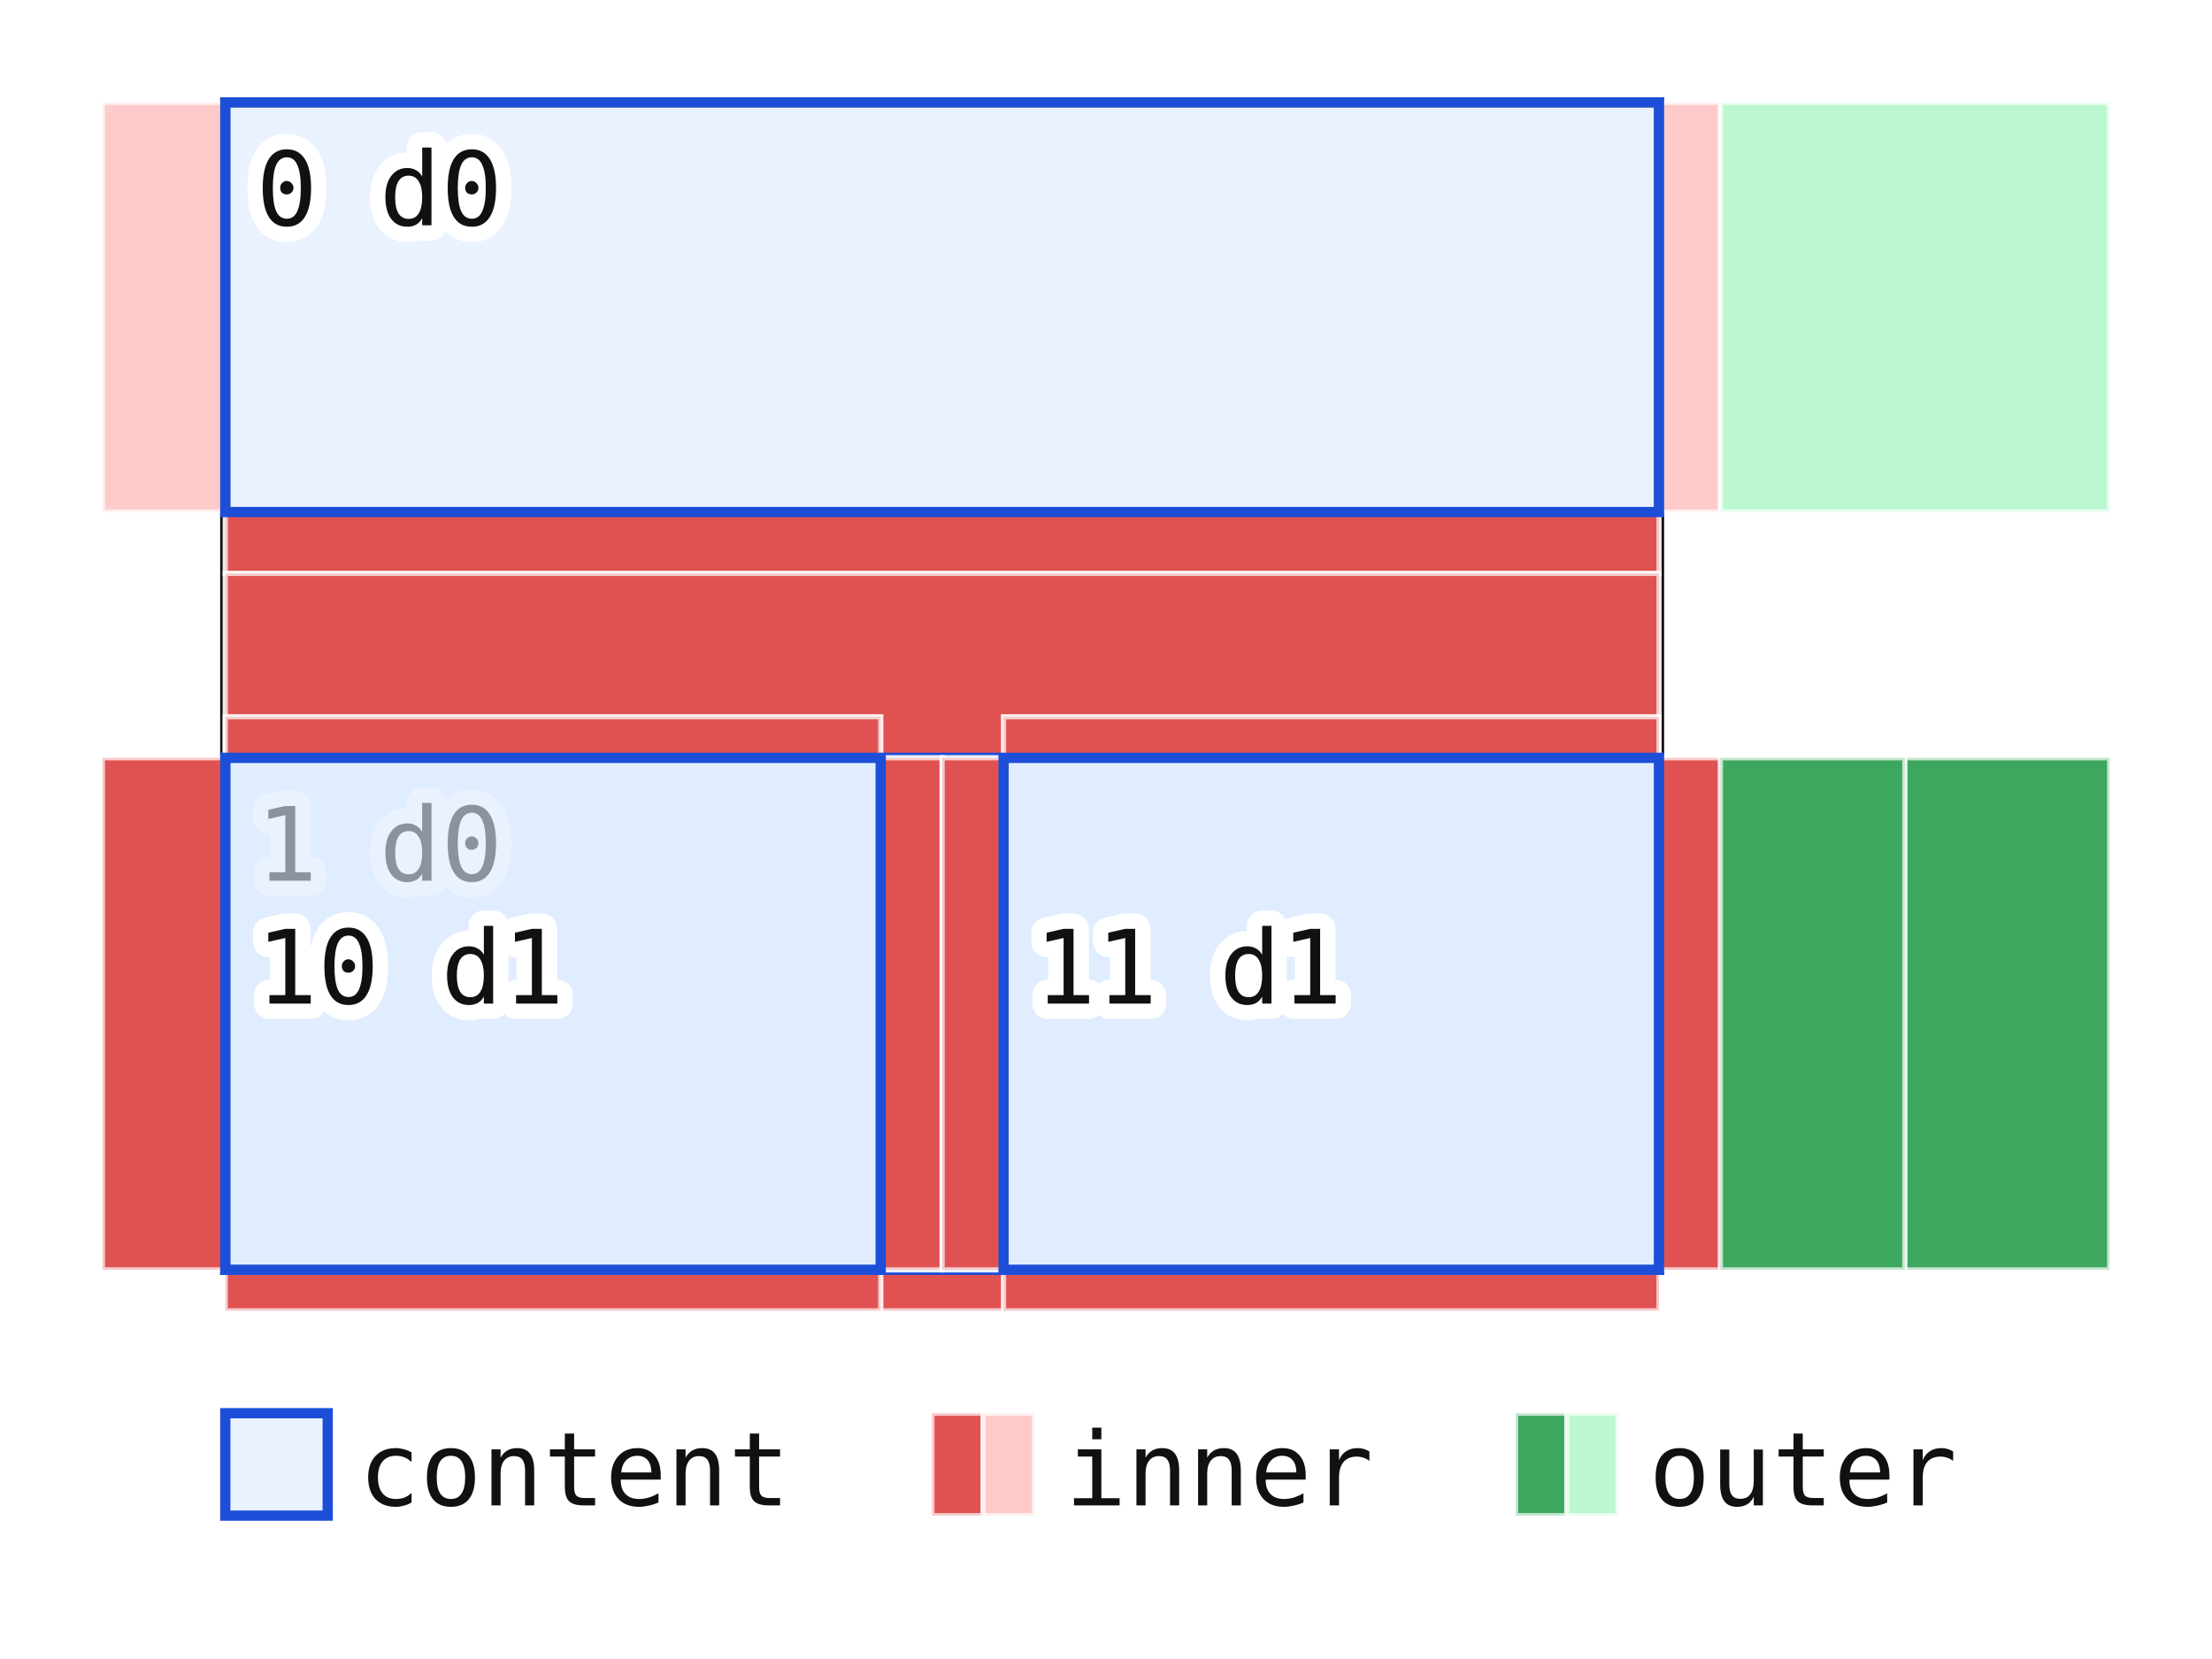
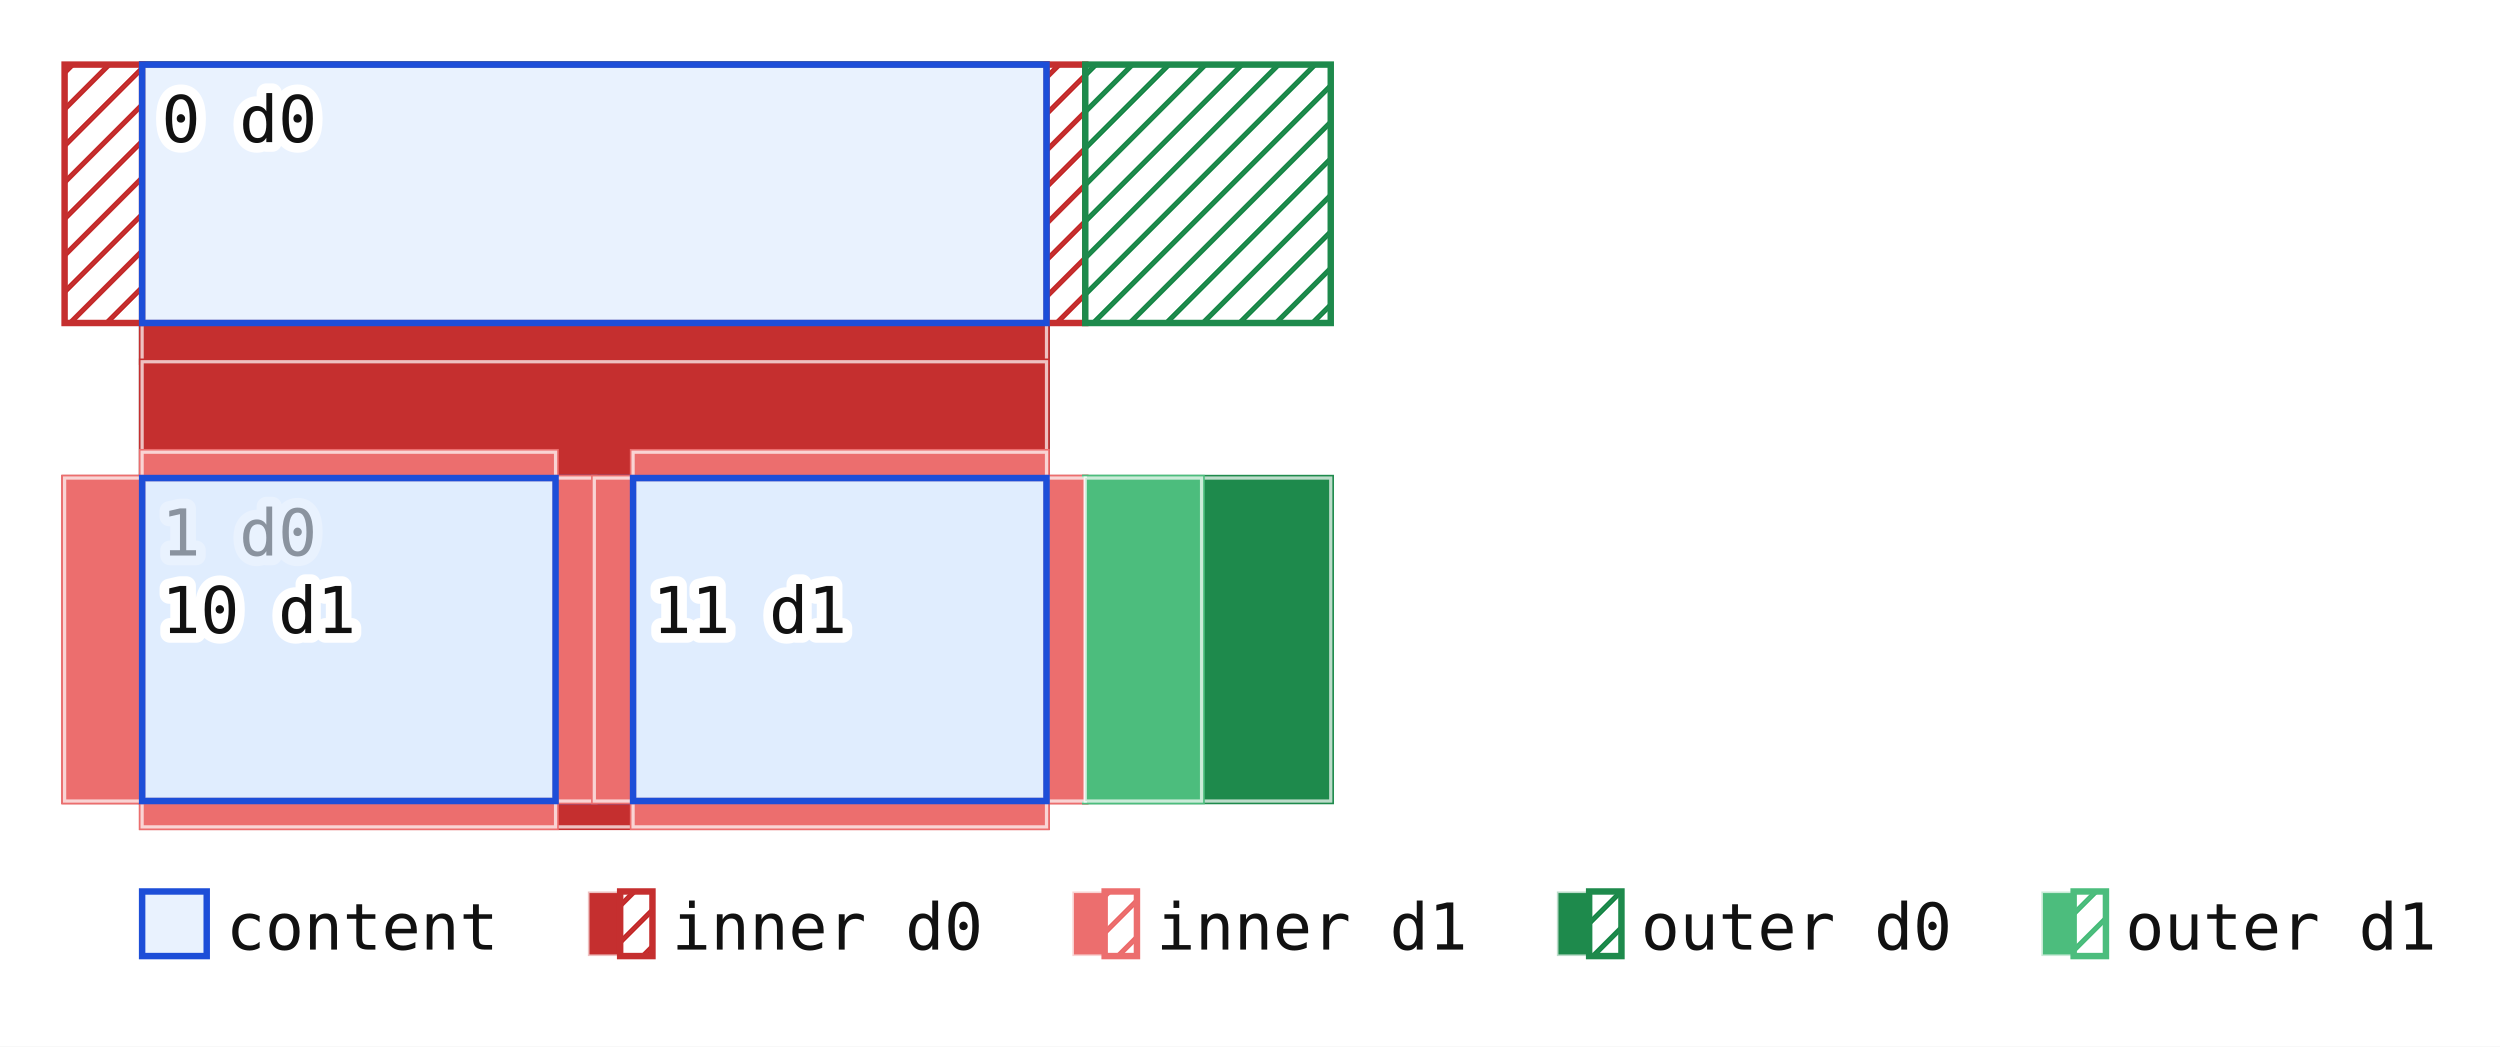
- <svg xmlns="http://www.w3.org/2000/svg" viewBox="-22 -10 216 162" font-family="monospace" font-size="10">
-   <rect x="-22" y="-10" width="216" height="162" fill="#ffffff" />
+ <svg xmlns="http://www.w3.org/2000/svg" viewBox="-22 -10 387 162" font-family="monospace" font-size="10">
+   <defs>
+     <pattern id="hatch-i0" patternUnits="userSpaceOnUse" width="4" height="4" patternTransform="rotate(45)">
+       <rect width="4" height="4" fill="#ffffff" />
+       <line x1="0" y1="0" x2="0" y2="4" stroke="#c52f2f" stroke-width="1.6" />
+     </pattern>
+     <pattern id="hatch-i1" patternUnits="userSpaceOnUse" width="4" height="4" patternTransform="rotate(45)">
+       <rect width="4" height="4" fill="#ffffff" />
+       <line x1="0" y1="0" x2="0" y2="4" stroke="#ec6e6e" stroke-width="1.6" />
+     </pattern>
+     <pattern id="hatch-o0" patternUnits="userSpaceOnUse" width="4" height="4" patternTransform="rotate(45)">
+       <rect width="4" height="4" fill="#ffffff" />
+       <line x1="0" y1="0" x2="0" y2="4" stroke="#1e8a4c" stroke-width="1.6" />
+     </pattern>
+     <pattern id="hatch-o1" patternUnits="userSpaceOnUse" width="4" height="4" patternTransform="rotate(45)">
+       <rect width="4" height="4" fill="#ffffff" />
+       <line x1="0" y1="0" x2="0" y2="4" stroke="#4cbd7d" stroke-width="1.6" />
+     </pattern>
+   </defs>
+   <rect x="-22" y="-10" width="387" height="162" fill="#ffffff" />
  <rect x="0" y="0" width="140" height="114" fill="none" stroke="#111111" stroke-width="1" />
-   <rect x="140" y="0" width="6" height="40" fill="#fecaca" stroke="#ffffff" stroke-width="0.5" stroke-opacity="0.7" />
-   <rect x="146" y="0" width="38" height="40" fill="#bbf7d0" stroke="#ffffff" stroke-width="0.5" stroke-opacity="0.7" />
-   <rect x="0" y="40" width="140" height="6" fill="#fecaca" stroke="#ffffff" stroke-width="0.5" stroke-opacity="0.7" />
-   <rect x="0" y="40" width="140" height="6" fill="#e05252" stroke="#ffffff" stroke-width="0.5" stroke-opacity="0.7" />
-   <rect x="-12" y="0" width="12" height="40" fill="#fecaca" stroke="#ffffff" stroke-width="0.5" stroke-opacity="0.7" />
+   <rect x="140" y="0" width="6" height="40" fill="url(#hatch-i0)" stroke="#c52f2f" stroke-width="1" />
+   <rect x="146" y="0" width="38" height="40" fill="url(#hatch-o0)" stroke="#1e8a4c" stroke-width="1" />
+   <rect x="0" y="40" width="140" height="6" fill="url(#hatch-i0)" stroke="#c52f2f" stroke-width="1" />
+   <rect x="0" y="40" width="140" height="6" fill="#c52f2f" stroke="#ffffff" stroke-width="0.5" stroke-opacity="0.7" />
+   <rect x="-12" y="0" width="12" height="40" fill="url(#hatch-i0)" stroke="#c52f2f" stroke-width="1" />
  <rect x="0" y="0" width="140" height="40" fill="#dbeafe" fill-opacity="0.6" stroke="#1d4ed8" />
  <text x="3" y="12" fill="#111111" stroke="#ffffff" stroke-width="3" stroke-linejoin="round" paint-order="stroke">0 d0</text>
-   <rect x="0" y="46" width="140" height="18" fill="#fecaca" stroke="#ffffff" stroke-width="0.5" stroke-opacity="0.7" />
-   <rect x="0" y="46" width="140" height="18" fill="#e05252" stroke="#ffffff" stroke-width="0.5" stroke-opacity="0.7" />
-   <rect x="140" y="64" width="6" height="50" fill="#fecaca" stroke="#ffffff" stroke-width="0.5" stroke-opacity="0.7" />
-   <rect x="146" y="64" width="38" height="50" fill="#bbf7d0" stroke="#ffffff" stroke-width="0.5" stroke-opacity="0.7" />
-   <rect x="140" y="64" width="6" height="50" fill="#e05252" stroke="#ffffff" stroke-width="0.5" stroke-opacity="0.7" />
-   <rect x="146" y="64" width="38" height="50" fill="#3da75f" stroke="#ffffff" stroke-width="0.5" stroke-opacity="0.7" />
-   <rect x="0" y="114" width="140" height="4" fill="#fecaca" stroke="#ffffff" stroke-width="0.5" stroke-opacity="0.7" />
-   <rect x="0" y="114" width="140" height="4" fill="#e05252" stroke="#ffffff" stroke-width="0.5" stroke-opacity="0.7" />
-   <rect x="-12" y="64" width="12" height="50" fill="#fecaca" stroke="#ffffff" stroke-width="0.5" stroke-opacity="0.7" />
-   <rect x="-12" y="64" width="12" height="50" fill="#e05252" stroke="#ffffff" stroke-width="0.5" stroke-opacity="0.7" />
+   <rect x="0" y="46" width="140" height="18" fill="url(#hatch-i0)" stroke="#c52f2f" stroke-width="1" />
+   <rect x="0" y="46" width="140" height="18" fill="#c52f2f" stroke="#ffffff" stroke-width="0.5" stroke-opacity="0.7" />
+   <rect x="140" y="64" width="6" height="50" fill="url(#hatch-i0)" stroke="#c52f2f" stroke-width="1" />
+   <rect x="146" y="64" width="38" height="50" fill="url(#hatch-o0)" stroke="#1e8a4c" stroke-width="1" />
+   <rect x="140" y="64" width="6" height="50" fill="#c52f2f" stroke="#ffffff" stroke-width="0.5" stroke-opacity="0.7" />
+   <rect x="146" y="64" width="38" height="50" fill="#1e8a4c" stroke="#ffffff" stroke-width="0.5" stroke-opacity="0.7" />
+   <rect x="0" y="114" width="140" height="4" fill="url(#hatch-i0)" stroke="#c52f2f" stroke-width="1" />
+   <rect x="0" y="114" width="140" height="4" fill="#c52f2f" stroke="#ffffff" stroke-width="0.5" stroke-opacity="0.7" />
+   <rect x="-12" y="64" width="12" height="50" fill="url(#hatch-i0)" stroke="#c52f2f" stroke-width="1" />
+   <rect x="-12" y="64" width="12" height="50" fill="#c52f2f" stroke="#ffffff" stroke-width="0.5" stroke-opacity="0.7" />
  <rect x="0" y="64" width="140" height="50" fill="#dbeafe" fill-opacity="0.6" stroke="#1d4ed8" />
  <text x="3" y="76" fill="#111111" stroke="#ffffff" stroke-width="3" stroke-linejoin="round" paint-order="stroke">1 d0</text>
-   <rect x="0" y="60" width="64" height="4" fill="#fecaca" stroke="#ffffff" stroke-width="0.5" stroke-opacity="0.7" />
-   <rect x="0" y="60" width="64" height="4" fill="#e05252" stroke="#ffffff" stroke-width="0.5" stroke-opacity="0.7" />
-   <rect x="64" y="64" width="6" height="50" fill="#fecaca" stroke="#ffffff" stroke-width="0.5" stroke-opacity="0.7" />
-   <rect x="64" y="64" width="6" height="50" fill="#e05252" stroke="#ffffff" stroke-width="0.5" stroke-opacity="0.7" />
-   <rect x="0" y="114" width="64" height="4" fill="#fecaca" stroke="#ffffff" stroke-width="0.5" stroke-opacity="0.7" />
-   <rect x="0" y="114" width="64" height="4" fill="#e05252" stroke="#ffffff" stroke-width="0.5" stroke-opacity="0.7" />
-   <rect x="-12" y="64" width="12" height="50" fill="#fecaca" stroke="#ffffff" stroke-width="0.5" stroke-opacity="0.7" />
-   <rect x="-12" y="64" width="12" height="50" fill="#e05252" stroke="#ffffff" stroke-width="0.5" stroke-opacity="0.7" />
+   <rect x="0" y="60" width="64" height="4" fill="url(#hatch-i1)" stroke="#ec6e6e" stroke-width="1" />
+   <rect x="0" y="60" width="64" height="4" fill="#ec6e6e" stroke="#ffffff" stroke-width="0.5" stroke-opacity="0.7" />
+   <rect x="64" y="64" width="6" height="50" fill="url(#hatch-i1)" stroke="#ec6e6e" stroke-width="1" />
+   <rect x="64" y="64" width="6" height="50" fill="#ec6e6e" stroke="#ffffff" stroke-width="0.5" stroke-opacity="0.7" />
+   <rect x="0" y="114" width="64" height="4" fill="url(#hatch-i1)" stroke="#ec6e6e" stroke-width="1" />
+   <rect x="0" y="114" width="64" height="4" fill="#ec6e6e" stroke="#ffffff" stroke-width="0.5" stroke-opacity="0.7" />
+   <rect x="-12" y="64" width="12" height="50" fill="url(#hatch-i1)" stroke="#ec6e6e" stroke-width="1" />
+   <rect x="-12" y="64" width="12" height="50" fill="#ec6e6e" stroke="#ffffff" stroke-width="0.5" stroke-opacity="0.7" />
  <rect x="0" y="64" width="64" height="50" fill="#dbeafe" fill-opacity="0.6" stroke="#1d4ed8" />
  <text x="3" y="88" fill="#111111" stroke="#ffffff" stroke-width="3" stroke-linejoin="round" paint-order="stroke">10 d1</text>
-   <rect x="76" y="60" width="64" height="4" fill="#fecaca" stroke="#ffffff" stroke-width="0.5" stroke-opacity="0.7" />
-   <rect x="76" y="60" width="64" height="4" fill="#e05252" stroke="#ffffff" stroke-width="0.5" stroke-opacity="0.7" />
-   <rect x="140" y="64" width="6" height="50" fill="#fecaca" stroke="#ffffff" stroke-width="0.5" stroke-opacity="0.7" />
-   <rect x="146" y="64" width="18" height="50" fill="#bbf7d0" stroke="#ffffff" stroke-width="0.5" stroke-opacity="0.7" />
-   <rect x="140" y="64" width="6" height="50" fill="#e05252" stroke="#ffffff" stroke-width="0.5" stroke-opacity="0.7" />
-   <rect x="146" y="64" width="18" height="50" fill="#3da75f" stroke="#ffffff" stroke-width="0.5" stroke-opacity="0.7" />
-   <rect x="76" y="114" width="64" height="4" fill="#fecaca" stroke="#ffffff" stroke-width="0.5" stroke-opacity="0.7" />
-   <rect x="76" y="114" width="64" height="4" fill="#e05252" stroke="#ffffff" stroke-width="0.5" stroke-opacity="0.7" />
-   <rect x="70" y="64" width="6" height="50" fill="#fecaca" stroke="#ffffff" stroke-width="0.5" stroke-opacity="0.7" />
-   <rect x="70" y="64" width="6" height="50" fill="#e05252" stroke="#ffffff" stroke-width="0.5" stroke-opacity="0.7" />
+   <rect x="76" y="60" width="64" height="4" fill="url(#hatch-i1)" stroke="#ec6e6e" stroke-width="1" />
+   <rect x="76" y="60" width="64" height="4" fill="#ec6e6e" stroke="#ffffff" stroke-width="0.5" stroke-opacity="0.7" />
+   <rect x="140" y="64" width="6" height="50" fill="url(#hatch-i1)" stroke="#ec6e6e" stroke-width="1" />
+   <rect x="146" y="64" width="18" height="50" fill="url(#hatch-o1)" stroke="#4cbd7d" stroke-width="1" />
+   <rect x="140" y="64" width="6" height="50" fill="#ec6e6e" stroke="#ffffff" stroke-width="0.5" stroke-opacity="0.7" />
+   <rect x="146" y="64" width="18" height="50" fill="#4cbd7d" stroke="#ffffff" stroke-width="0.5" stroke-opacity="0.7" />
+   <rect x="76" y="114" width="64" height="4" fill="url(#hatch-i1)" stroke="#ec6e6e" stroke-width="1" />
+   <rect x="76" y="114" width="64" height="4" fill="#ec6e6e" stroke="#ffffff" stroke-width="0.5" stroke-opacity="0.7" />
+   <rect x="70" y="64" width="6" height="50" fill="url(#hatch-i1)" stroke="#ec6e6e" stroke-width="1" />
+   <rect x="70" y="64" width="6" height="50" fill="#ec6e6e" stroke="#ffffff" stroke-width="0.5" stroke-opacity="0.7" />
  <rect x="76" y="64" width="64" height="50" fill="#dbeafe" fill-opacity="0.6" stroke="#1d4ed8" />
  <text x="79" y="88" fill="#111111" stroke="#ffffff" stroke-width="3" stroke-linejoin="round" paint-order="stroke">11 d1</text>
  <rect x="0" y="128" width="10" height="10" fill="#dbeafe" fill-opacity="0.6" stroke="#1d4ed8" />
  <text x="13" y="137" fill="#111111" stroke="#ffffff" stroke-width="3" stroke-linejoin="round" paint-order="stroke">content</text>
-   <rect x="69" y="128" width="5" height="10" fill="#e05252" stroke="#ffffff" stroke-width="0.5" stroke-opacity="0.7" />
-   <rect x="74" y="128" width="5" height="10" fill="#fecaca" stroke="#ffffff" stroke-width="0.5" stroke-opacity="0.7" />
-   <text x="82" y="137" fill="#111111" stroke="#ffffff" stroke-width="3" stroke-linejoin="round" paint-order="stroke">inner</text>
-   <rect x="126" y="128" width="5" height="10" fill="#3da75f" stroke="#ffffff" stroke-width="0.5" stroke-opacity="0.7" />
-   <rect x="131" y="128" width="5" height="10" fill="#bbf7d0" stroke="#ffffff" stroke-width="0.5" stroke-opacity="0.7" />
-   <text x="139" y="137" fill="#111111" stroke="#ffffff" stroke-width="3" stroke-linejoin="round" paint-order="stroke">outer</text>
+   <rect x="69" y="128" width="5" height="10" fill="#c52f2f" stroke="#ffffff" stroke-width="0.5" stroke-opacity="0.7" />
+   <rect x="74" y="128" width="5" height="10" fill="url(#hatch-i0)" stroke="#c52f2f" stroke-width="1" />
+   <text x="82" y="137" fill="#111111" stroke="#ffffff" stroke-width="3" stroke-linejoin="round" paint-order="stroke">inner d0</text>
+   <rect x="144" y="128" width="5" height="10" fill="#ec6e6e" stroke="#ffffff" stroke-width="0.5" stroke-opacity="0.7" />
+   <rect x="149" y="128" width="5" height="10" fill="url(#hatch-i1)" stroke="#ec6e6e" stroke-width="1" />
+   <text x="157" y="137" fill="#111111" stroke="#ffffff" stroke-width="3" stroke-linejoin="round" paint-order="stroke">inner d1</text>
+   <rect x="219" y="128" width="5" height="10" fill="#1e8a4c" stroke="#ffffff" stroke-width="0.5" stroke-opacity="0.7" />
+   <rect x="224" y="128" width="5" height="10" fill="url(#hatch-o0)" stroke="#1e8a4c" stroke-width="1" />
+   <text x="232" y="137" fill="#111111" stroke="#ffffff" stroke-width="3" stroke-linejoin="round" paint-order="stroke">outer d0</text>
+   <rect x="294" y="128" width="5" height="10" fill="#4cbd7d" stroke="#ffffff" stroke-width="0.5" stroke-opacity="0.7" />
+   <rect x="299" y="128" width="5" height="10" fill="url(#hatch-o1)" stroke="#4cbd7d" stroke-width="1" />
+   <text x="307" y="137" fill="#111111" stroke="#ffffff" stroke-width="3" stroke-linejoin="round" paint-order="stroke">outer d1</text>
</svg>
